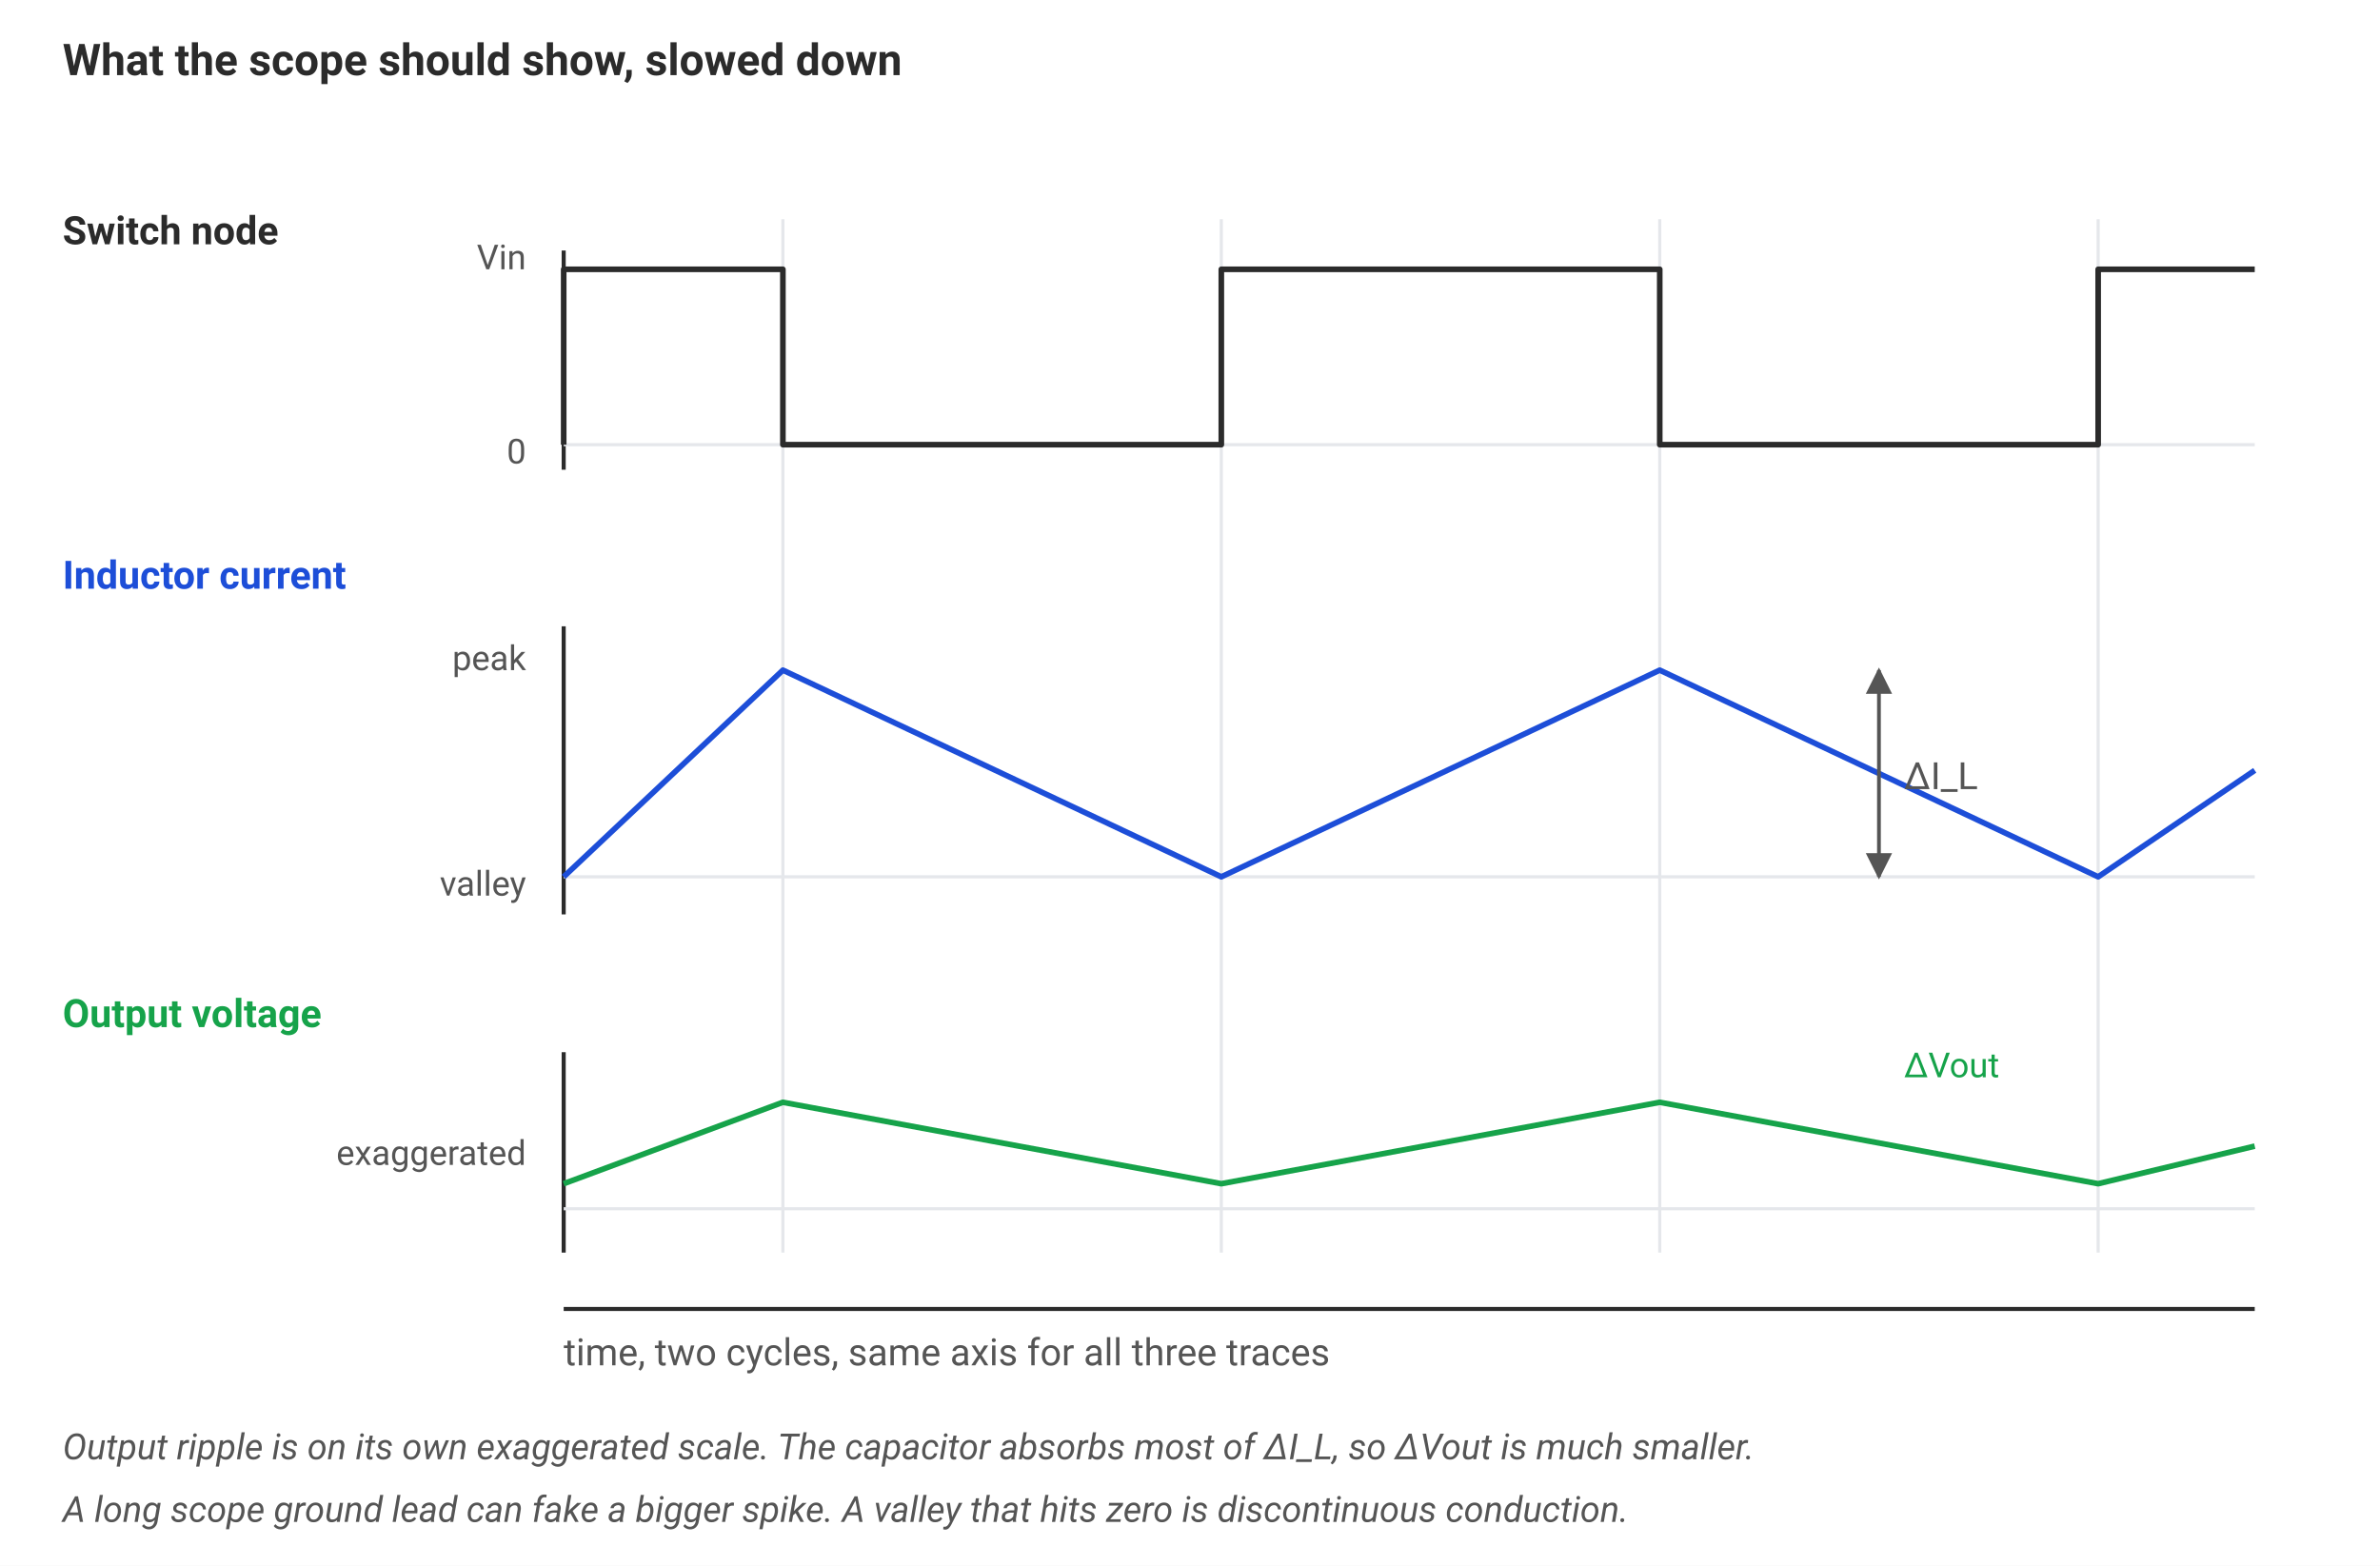
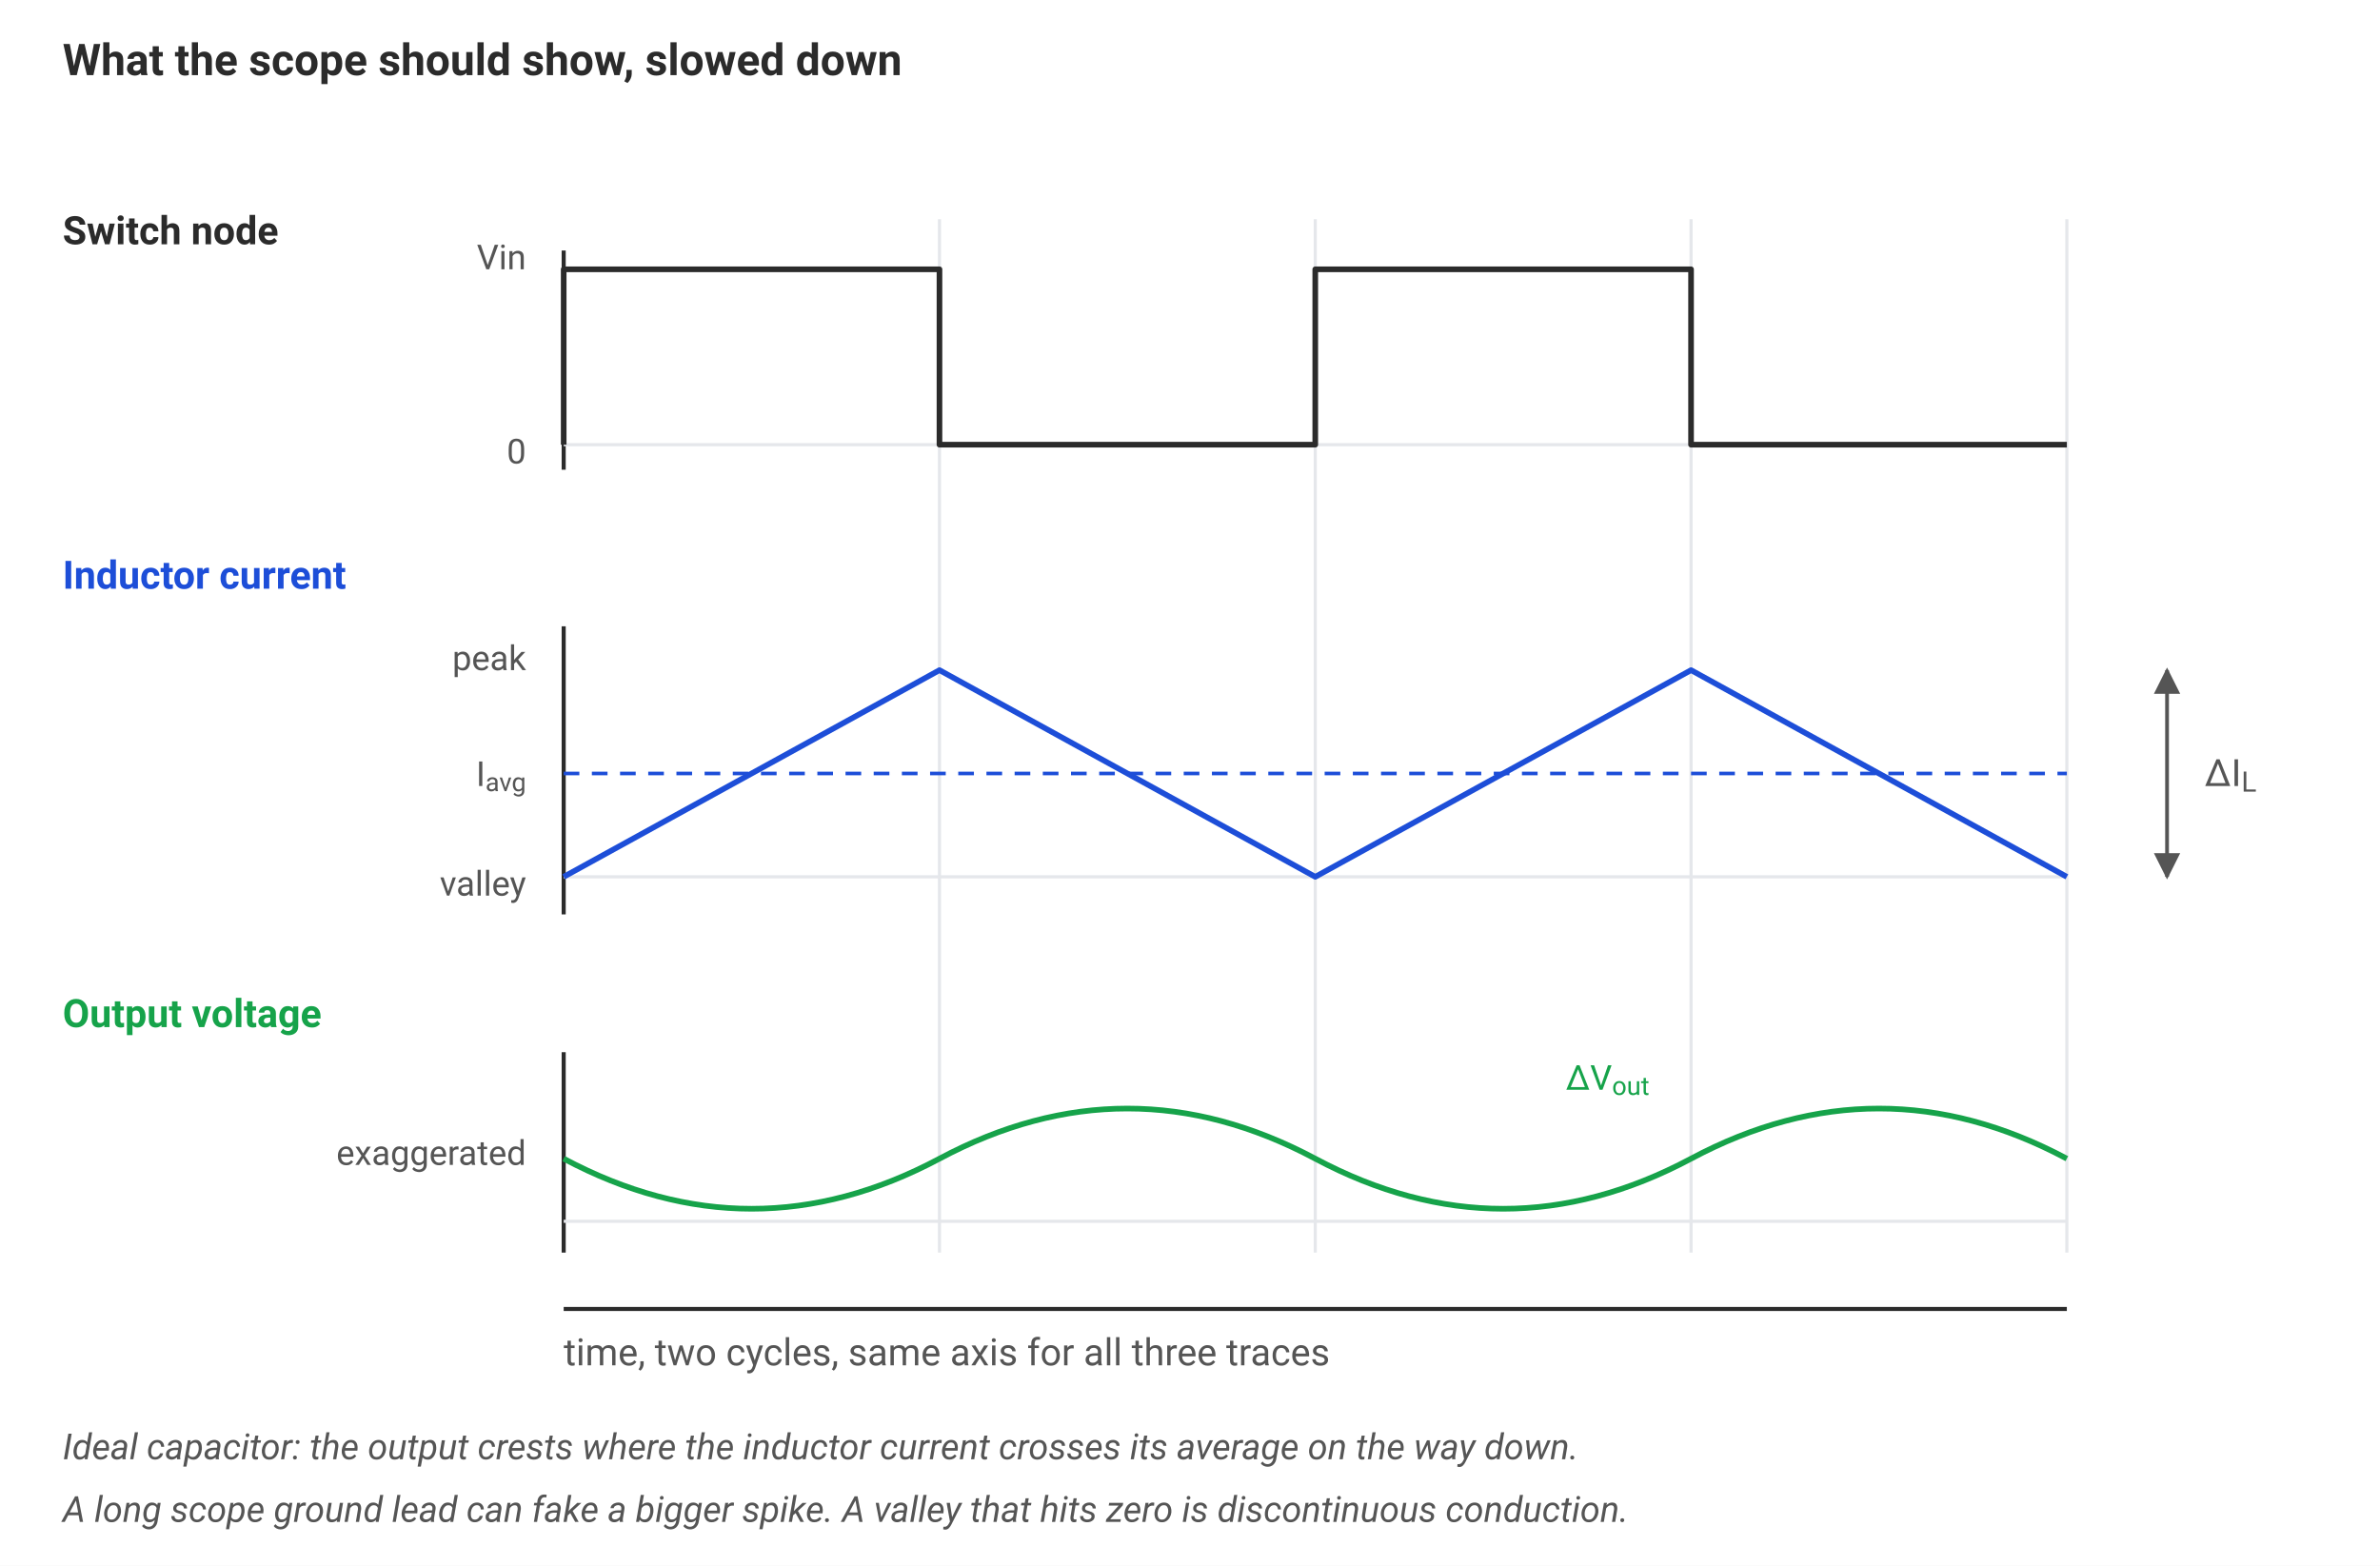
<svg xmlns="http://www.w3.org/2000/svg" viewBox="0 0 760 500" width="760" height="500" role="img" aria-labelledby="t d" font-family="system-ui,-apple-system,'Segoe UI',Roboto,Helvetica,Arial,sans-serif">
  <defs>
    <marker id="ah555" viewBox="0 0 10 10" refX="9" refY="5" markerWidth="7" markerHeight="7" orient="auto-start-reverse">
      <path d="M0,0L10,5L0,10z" fill="#555" />
    </marker>
    <marker id="ah555s" viewBox="0 0 10 10" refX="1" refY="5" markerWidth="7" markerHeight="7" orient="auto">
      <path d="M10,0L0,5L10,10z" fill="#555" />
    </marker>
  </defs>
  <rect width="760" height="500" fill="#ffffff" />
  <text x="20" y="24" font-size="14" font-weight="600" fill="#2b2b2b">What the scope should show, slowed down</text>
-   <line x1="250" y1="70" x2="250" y2="400" stroke="#e5e7eb" stroke-width="1" />
-   <line x1="390" y1="70" x2="390" y2="400" stroke="#e5e7eb" stroke-width="1" />
-   <line x1="530" y1="70" x2="530" y2="400" stroke="#e5e7eb" stroke-width="1" />
-   <line x1="670" y1="70" x2="670" y2="400" stroke="#e5e7eb" stroke-width="1" />
+   <line x1="300" y1="70" x2="300" y2="400" stroke="#e5e7eb" stroke-width="1" />
+   <line x1="420" y1="70" x2="420" y2="400" stroke="#e5e7eb" stroke-width="1" />
+   <line x1="540" y1="70" x2="540" y2="400" stroke="#e5e7eb" stroke-width="1" />
+   <line x1="660" y1="70" x2="660" y2="400" stroke="#e5e7eb" stroke-width="1" />
  <text x="20" y="78" font-size="12.5" font-weight="600" fill="#2b2b2b">Switch node</text>
  <text x="168" y="86" font-size="11" fill="#555" text-anchor="end">Vin</text>
  <text x="168" y="148" font-size="11" fill="#555" text-anchor="end">0</text>
  <line x1="180" y1="80" x2="180" y2="150" stroke="#2b2b2b" stroke-width="1.3" />
-   <line x1="180" y1="142" x2="720" y2="142" stroke="#e5e7eb" stroke-width="1" />
-   <polyline points="180,142 180,86 250,86 250,142 390,142 390,86 530,86 530,142 670,142 670,86 720,86" fill="none" stroke="#2b2b2b" stroke-width="1.8" stroke-linejoin="round" />
+   <line x1="180" y1="142" x2="660" y2="142" stroke="#e5e7eb" stroke-width="1" />
+   <polyline points="180,142 180,86 300,86 300,142 420,142 420,86 540,86 540,142 660,142" fill="none" stroke="#2b2b2b" stroke-width="1.8" stroke-linejoin="round" />
  <text x="20" y="188" font-size="12.5" font-weight="600" fill="#1d4ed8">Inductor current</text>
  <text x="168" y="214" font-size="11" fill="#555" text-anchor="end">peak</text>
+   <text x="168" y="251" font-size="11" fill="#555" text-anchor="end">I<tspan baseline-shift="sub" font-size="75%">avg</tspan>
+   </text>
  <text x="168" y="286" font-size="11" fill="#555" text-anchor="end">valley</text>
  <line x1="180" y1="200" x2="180" y2="292" stroke="#2b2b2b" stroke-width="1.3" />
-   <line x1="180" y1="280" x2="720" y2="280" stroke="#e5e7eb" stroke-width="1" />
-   <polyline points="180,280 250,214 390,280 530,214 670,280 720,246" fill="none" stroke="#1d4ed8" stroke-width="1.8" stroke-linejoin="round" />
-   <line x1="600" y1="214" x2="600" y2="280" stroke="#555" stroke-width="1.2" marker-start="url(#ah555s)" marker-end="url(#ah555)" />
-   <text x="608" y="252" font-size="12" fill="#555">ΔI_L</text>
+   <line x1="180" y1="280" x2="660" y2="280" stroke="#e5e7eb" stroke-width="1" />
+   <line x1="180" y1="247" x2="660" y2="247" stroke="#1d4ed8" stroke-width="1.15" stroke-dasharray="5 4" />
+   <polyline points="180,280 300,214 420,280 540,214 660,280" fill="none" stroke="#1d4ed8" stroke-width="1.8" stroke-linejoin="round" />
+   <line x1="692" y1="214" x2="692" y2="280" stroke="#555" stroke-width="1.2" marker-start="url(#ah555s)" marker-end="url(#ah555)" />
+   <text x="704" y="251" font-size="12" fill="#555">ΔI<tspan baseline-shift="sub" font-size="75%">L</tspan>
+   </text>
  <text x="20" y="328" font-size="12.5" font-weight="600" fill="#16a34a">Output voltage</text>
  <text x="168" y="372" font-size="11" fill="#555" text-anchor="end">exaggerated</text>
  <line x1="180" y1="336" x2="180" y2="400" stroke="#2b2b2b" stroke-width="1.3" />
-   <line x1="180" y1="386" x2="720" y2="386" stroke="#e5e7eb" stroke-width="1" />
-   <polyline points="180,378 250,352 390,378 530,352 670,378 720,366" fill="none" stroke="#16a34a" stroke-width="1.8" stroke-linejoin="round" />
-   <text x="608" y="344" font-size="11" fill="#16a34a">ΔVout</text>
-   <line x1="180" y1="418" x2="720" y2="418" stroke="#2b2b2b" stroke-width="1.3" />
+   <line x1="180" y1="390" x2="660" y2="390" stroke="#e5e7eb" stroke-width="1" />
+   <path d="M180,370 Q240,402 300,370 Q360,338 420,370 Q480,402 540,370 Q600,338 660,370" fill="none" stroke="#16a34a" stroke-width="1.8" />
+   <text x="500" y="348" font-size="11" fill="#16a34a">ΔV<tspan baseline-shift="sub" font-size="75%">out</tspan>
+   </text>
+   <line x1="180" y1="418" x2="660" y2="418" stroke="#2b2b2b" stroke-width="1.3" />
  <text x="180" y="436" font-size="12" fill="#555">time, two cycles, same axis for all three traces</text>
-   <text x="20" y="466" font-size="11.5" font-style="italic" fill="#555">Output ripple is on its own exaggerated scale. The capacitor absorbs most of ΔI_L, so ΔVout is much smaller.</text>
+   <text x="20" y="466" font-size="11.5" font-style="italic" fill="#555">Ideal capacitor: the output crests where the inductor current crosses its average on the way down.</text>
  <text x="20" y="486" font-size="11.5" font-style="italic" fill="#555">A long scope ground lead can fake a bigger spike. A valley that hits zero is discontinuous conduction.</text>
</svg>
